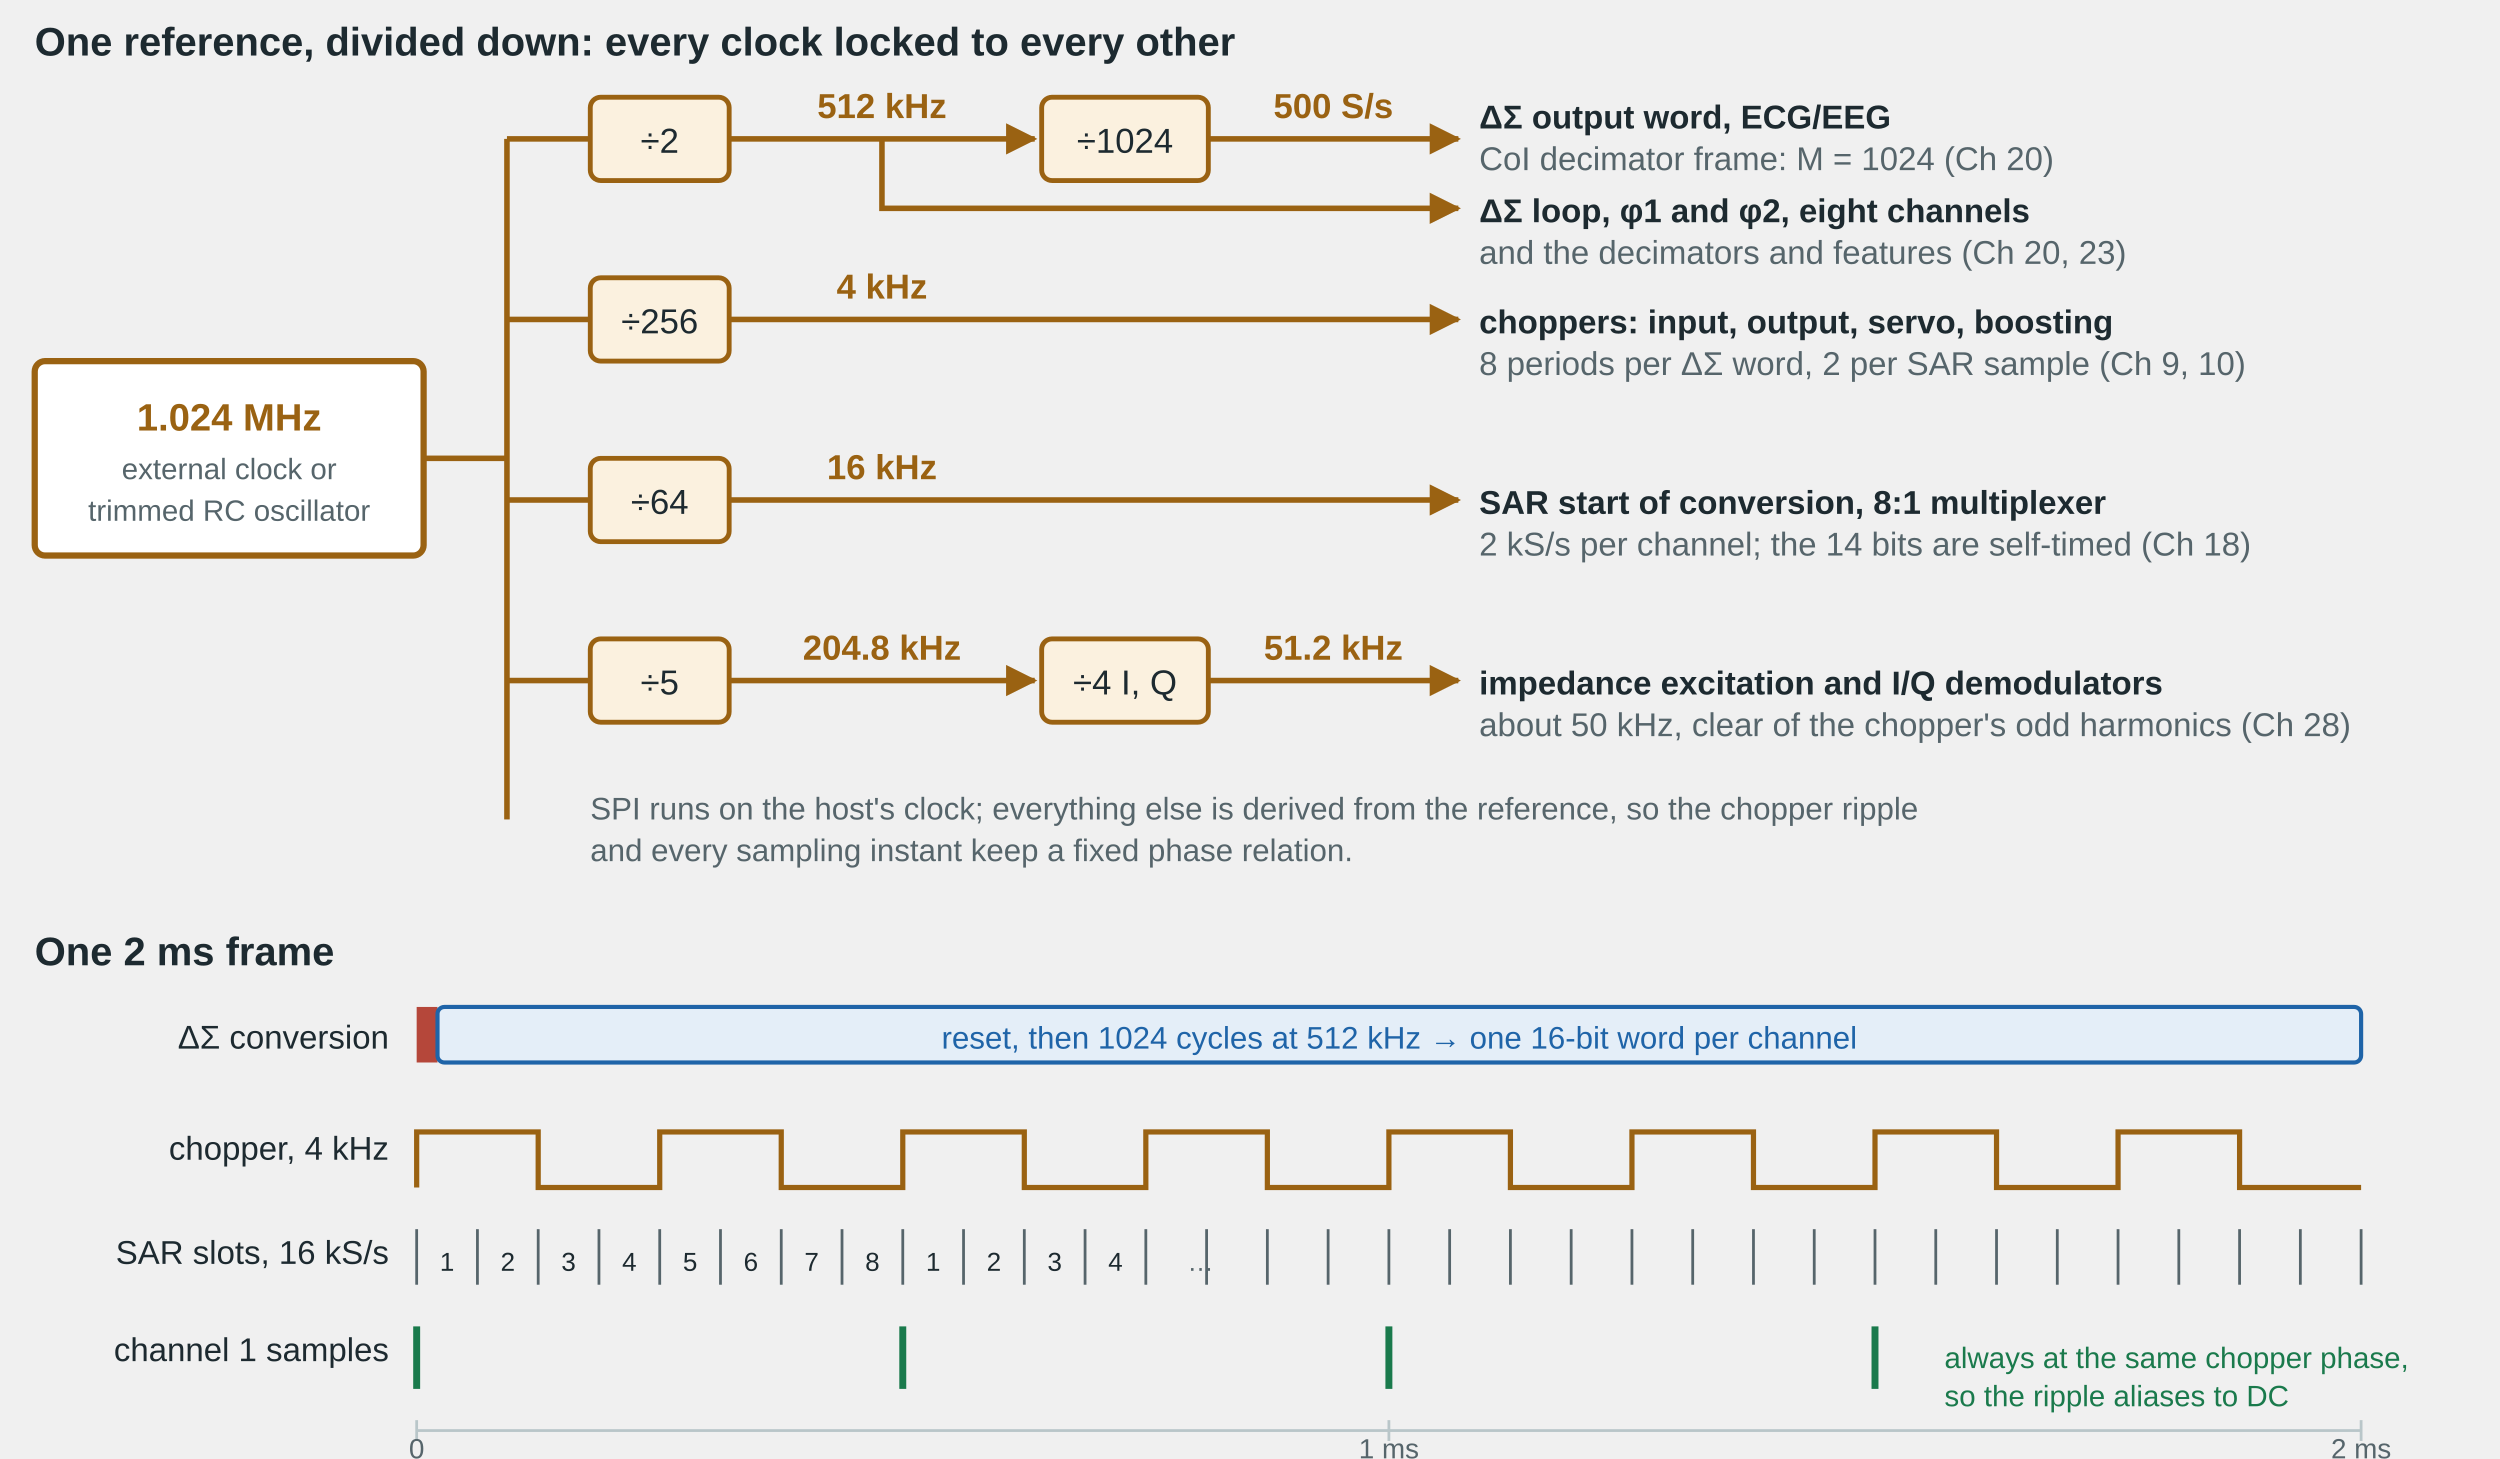
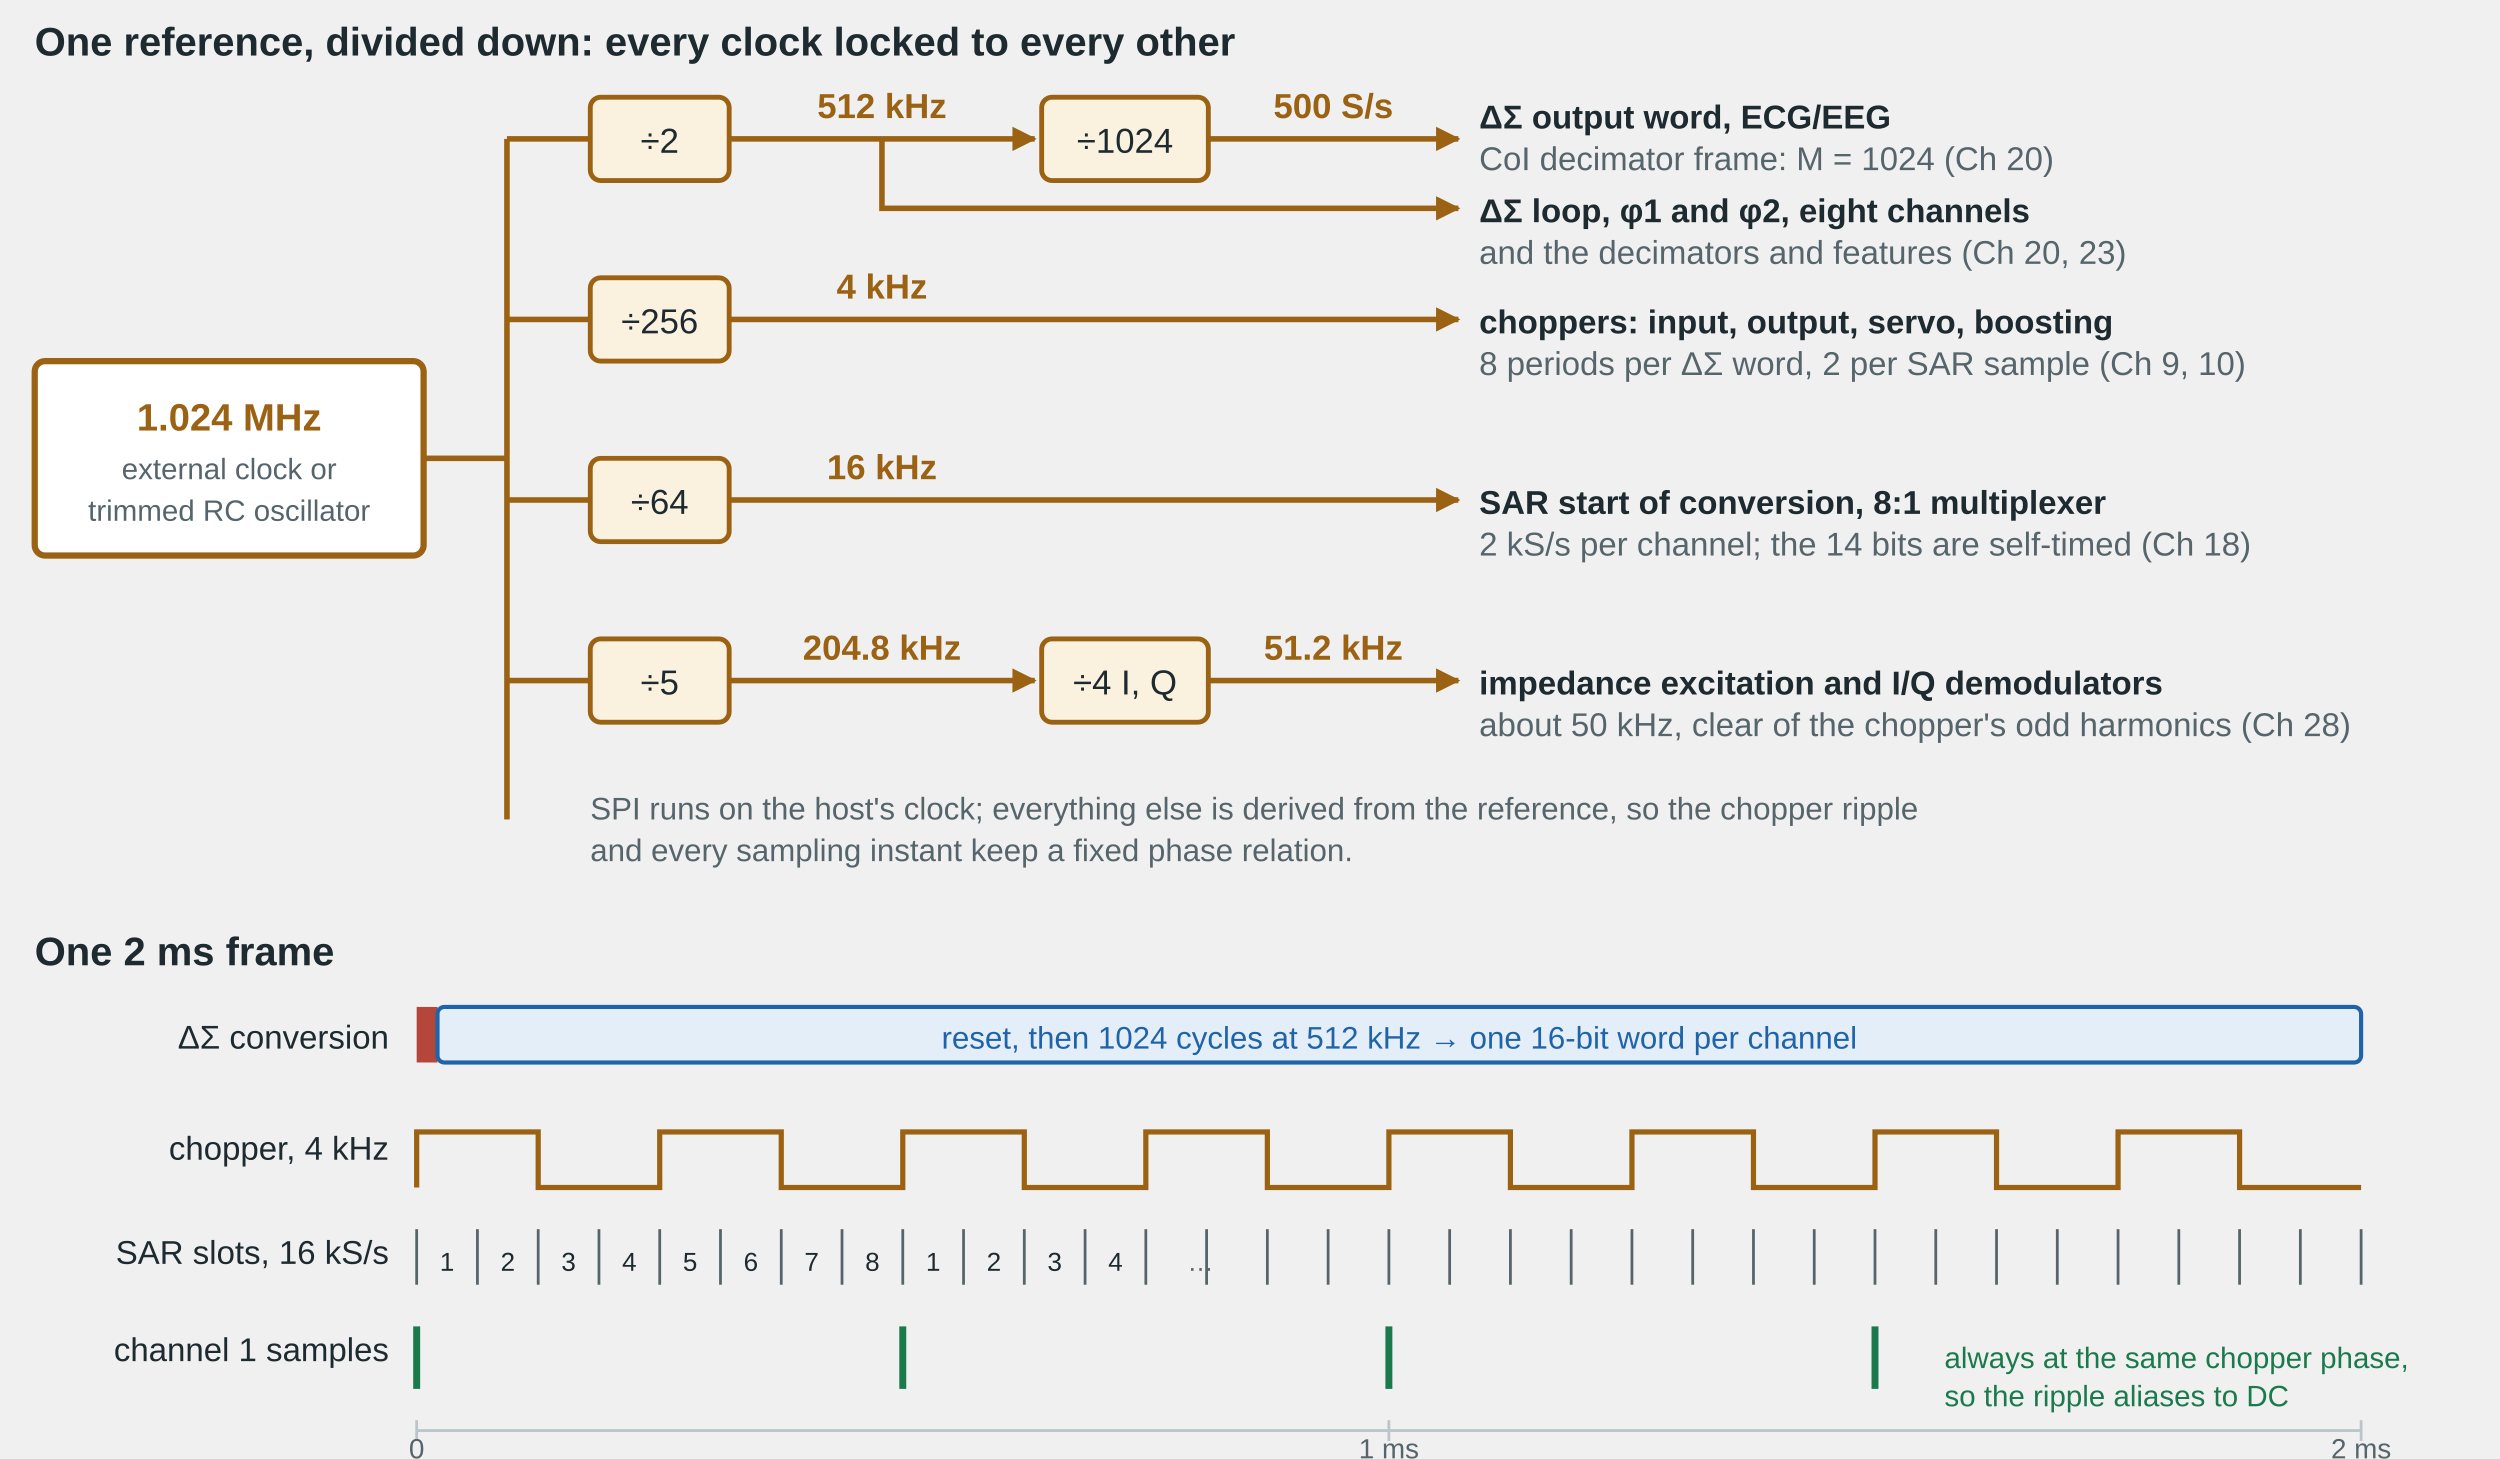
<svg xmlns="http://www.w3.org/2000/svg" viewBox="0 0 720 420" width="720" height="420" font-family="'Libre Franklin', 'Helvetica Neue', Arial, sans-serif">
  <defs>
-     <marker id="ka2" viewBox="0 0 12 12" refX="11" refY="6" markerUnits="userSpaceOnUse" markerWidth="9" markerHeight="9" orient="auto">
+     <marker id="ka2" viewBox="0 0 12 12" refX="11" refY="6" markerUnits="userSpaceOnUse" markerWidth="7" markerHeight="7" orient="auto">
      <path d="M0 0 L12 6 L0 12 z" fill="#9A6212" />
    </marker>
  </defs>
  <text x="10" y="16" font-size="11.5" font-weight="700" fill="#1D2A30">One reference, divided down: every clock locked to every other</text>
  <rect x="10" y="104" width="112" height="56" rx="3" fill="#fff" stroke="#9A6212" stroke-width="1.8" />
  <text x="66" y="124" font-size="11" font-weight="700" fill="#9A6212" text-anchor="middle">1.024 MHz</text>
  <text x="66" y="138" font-size="8.5" fill="#56656B" text-anchor="middle">external clock or</text>
  <text x="66" y="150" font-size="8.5" fill="#56656B" text-anchor="middle">trimmed RC oscillator</text>
  <g stroke="#9A6212" stroke-width="1.6" fill="none">
    <path d="M122 132 H146 M146 40 V236" />
    <path d="M146 40 H170 M146 92 H170 M146 144 H170 M146 196 H170" />
  </g>
  <g stroke="#9A6212" stroke-width="1.4" fill="#FBF1DF">
    <rect x="170" y="28" width="40" height="24" rx="3" />
    <rect x="170" y="80" width="40" height="24" rx="3" />
    <rect x="170" y="132" width="40" height="24" rx="3" />
    <rect x="170" y="184" width="40" height="24" rx="3" />
    <rect x="300" y="28" width="48" height="24" rx="3" />
    <rect x="300" y="184" width="48" height="24" rx="3" />
  </g>
  <g font-size="10" fill="#1D2A30" text-anchor="middle">
    <text x="190" y="44">÷2</text>
    <text x="190" y="96">÷256</text>
    <text x="190" y="148">÷64</text>
    <text x="190" y="200">÷5</text>
    <text x="324" y="44">÷1024</text>
    <text x="324" y="200">÷4 I, Q</text>
  </g>
  <g stroke="#9A6212" stroke-width="1.6" fill="none">
    <path d="M210 40 H298" marker-end="url(#ka2)" />
    <path d="M348 40 H420" marker-end="url(#ka2)" />
    <path d="M210 92 H420" marker-end="url(#ka2)" />
    <path d="M210 144 H420" marker-end="url(#ka2)" />
    <path d="M210 196 H298" marker-end="url(#ka2)" />
    <path d="M348 196 H420" marker-end="url(#ka2)" />
    <path d="M254 40 V60 H420" marker-end="url(#ka2)" />
  </g>
  <g font-size="10" font-weight="700" fill="#9A6212" text-anchor="middle">
    <text x="254" y="34">512 kHz</text>
    <text x="384" y="34">500 S/s</text>
    <text x="254" y="86">4 kHz</text>
    <text x="254" y="138">16 kHz</text>
    <text x="254" y="190">204.8 kHz</text>
    <text x="384" y="190">51.2 kHz</text>
  </g>
  <g font-size="9.5" fill="#1D2A30">
    <text x="426" y="37" font-weight="700">ΔΣ output word, ECG/EEG</text>
    <text x="426" y="49" fill="#56656B">CoI decimator frame: M = 1024 (Ch 20)</text>
    <text x="426" y="64" font-weight="700">ΔΣ loop, φ1 and φ2, eight channels</text>
    <text x="426" y="76" fill="#56656B">and the decimators and features (Ch 20, 23)</text>
    <text x="426" y="96" font-weight="700">choppers: input, output, servo, boosting</text>
    <text x="426" y="108" fill="#56656B">8 periods per ΔΣ word, 2 per SAR sample (Ch 9, 10)</text>
    <text x="426" y="148" font-weight="700">SAR start of conversion, 8:1 multiplexer</text>
    <text x="426" y="160" fill="#56656B">2 kS/s per channel; the 14 bits are self-timed (Ch 18)</text>
    <text x="426" y="200" font-weight="700">impedance excitation and I/Q demodulators</text>
    <text x="426" y="212" fill="#56656B">about 50 kHz, clear of the chopper's odd harmonics (Ch 28)</text>
  </g>
  <text x="170" y="236" font-size="9" fill="#56656B">SPI runs on the host's clock; everything else is derived from the reference, so the chopper ripple</text>
  <text x="170" y="248" font-size="9" fill="#56656B">and every sampling instant keep a fixed phase relation.</text>
  <text x="10" y="278" font-size="11.5" font-weight="700" fill="#1D2A30">One 2 ms frame</text>
  <g font-size="9.5" fill="#1D2A30" text-anchor="end">
    <text x="112" y="302">ΔΣ conversion</text>
    <text x="112" y="334">chopper, 4 kHz</text>
    <text x="112" y="364">SAR slots, 16 kS/s</text>
    <text x="112" y="392">channel 1 samples</text>
  </g>
  <rect x="120" y="290" width="6" height="16" fill="#B5473A" />
  <rect x="126" y="290" width="554" height="16" rx="2" fill="#E4EEF8" stroke="#1F64A8" stroke-width="1.2" />
  <text x="403" y="302" font-size="9" fill="#1F64A8" text-anchor="middle">reset, then 1024 cycles at 512 kHz → one 16-bit word per channel</text>
  <path d="M120 342 V326 H155 V342 H190 V326 H225 V342 H260 V326 H295 V342 H330 V326 H365 V342 H400 V326 H435 V342 H470 V326 H505 V342 H540 V326 H575 V342 H610 V326 H645 V342 H680" stroke="#9A6212" stroke-width="1.5" fill="none" />
  <g stroke="#56656B" stroke-width="0.8">
    <path d="M120 354 V370 M137.5 354 V370 M155 354 V370 M172.5 354 V370 M190 354 V370 M207.5 354 V370 M225 354 V370 M242.5 354 V370 M260 354 V370 M277.5 354 V370 M295 354 V370 M312.5 354 V370 M330 354 V370 M347.5 354 V370 M365 354 V370 M382.5 354 V370 M400 354 V370 M417.5 354 V370 M435 354 V370 M452.5 354 V370 M470 354 V370 M487.5 354 V370 M505 354 V370 M522.5 354 V370 M540 354 V370 M557.5 354 V370 M575 354 V370 M592.5 354 V370 M610 354 V370 M627.5 354 V370 M645 354 V370 M662.5 354 V370 M680 354 V370" />
  </g>
  <g font-size="7.5" fill="#1D2A30" text-anchor="middle">
    <text x="128.75" y="366">1</text>
    <text x="146.25" y="366">2</text>
    <text x="163.75" y="366">3</text>
    <text x="181.25" y="366">4</text>
    <text x="198.75" y="366">5</text>
    <text x="216.25" y="366">6</text>
    <text x="233.75" y="366">7</text>
    <text x="251.25" y="366">8</text>
    <text x="268.75" y="366">1</text>
    <text x="286.25" y="366">2</text>
    <text x="303.75" y="366">3</text>
    <text x="321.25" y="366">4</text>
  </g>
  <text x="342" y="366" font-size="7.5" fill="#56656B">…</text>
  <g stroke="#1A7A4C" stroke-width="2">
    <path d="M120 400 V382 M260 400 V382 M400 400 V382 M540 400 V382" />
  </g>
  <text x="560" y="394" font-size="8.5" fill="#1A7A4C">always at the same chopper phase,</text>
  <text x="560" y="405" font-size="8.5" fill="#1A7A4C">so the ripple aliases to DC</text>
  <g stroke="#B9C6C9" stroke-width="0.8">
    <path d="M120 412 H680 M120 409 V415 M400 409 V415 M680 409 V415" />
  </g>
  <g font-size="8" fill="#56656B" text-anchor="middle">
    <text x="120" y="420">0</text>
    <text x="400" y="420">1 ms</text>
    <text x="680" y="420">2 ms</text>
  </g>
</svg>
